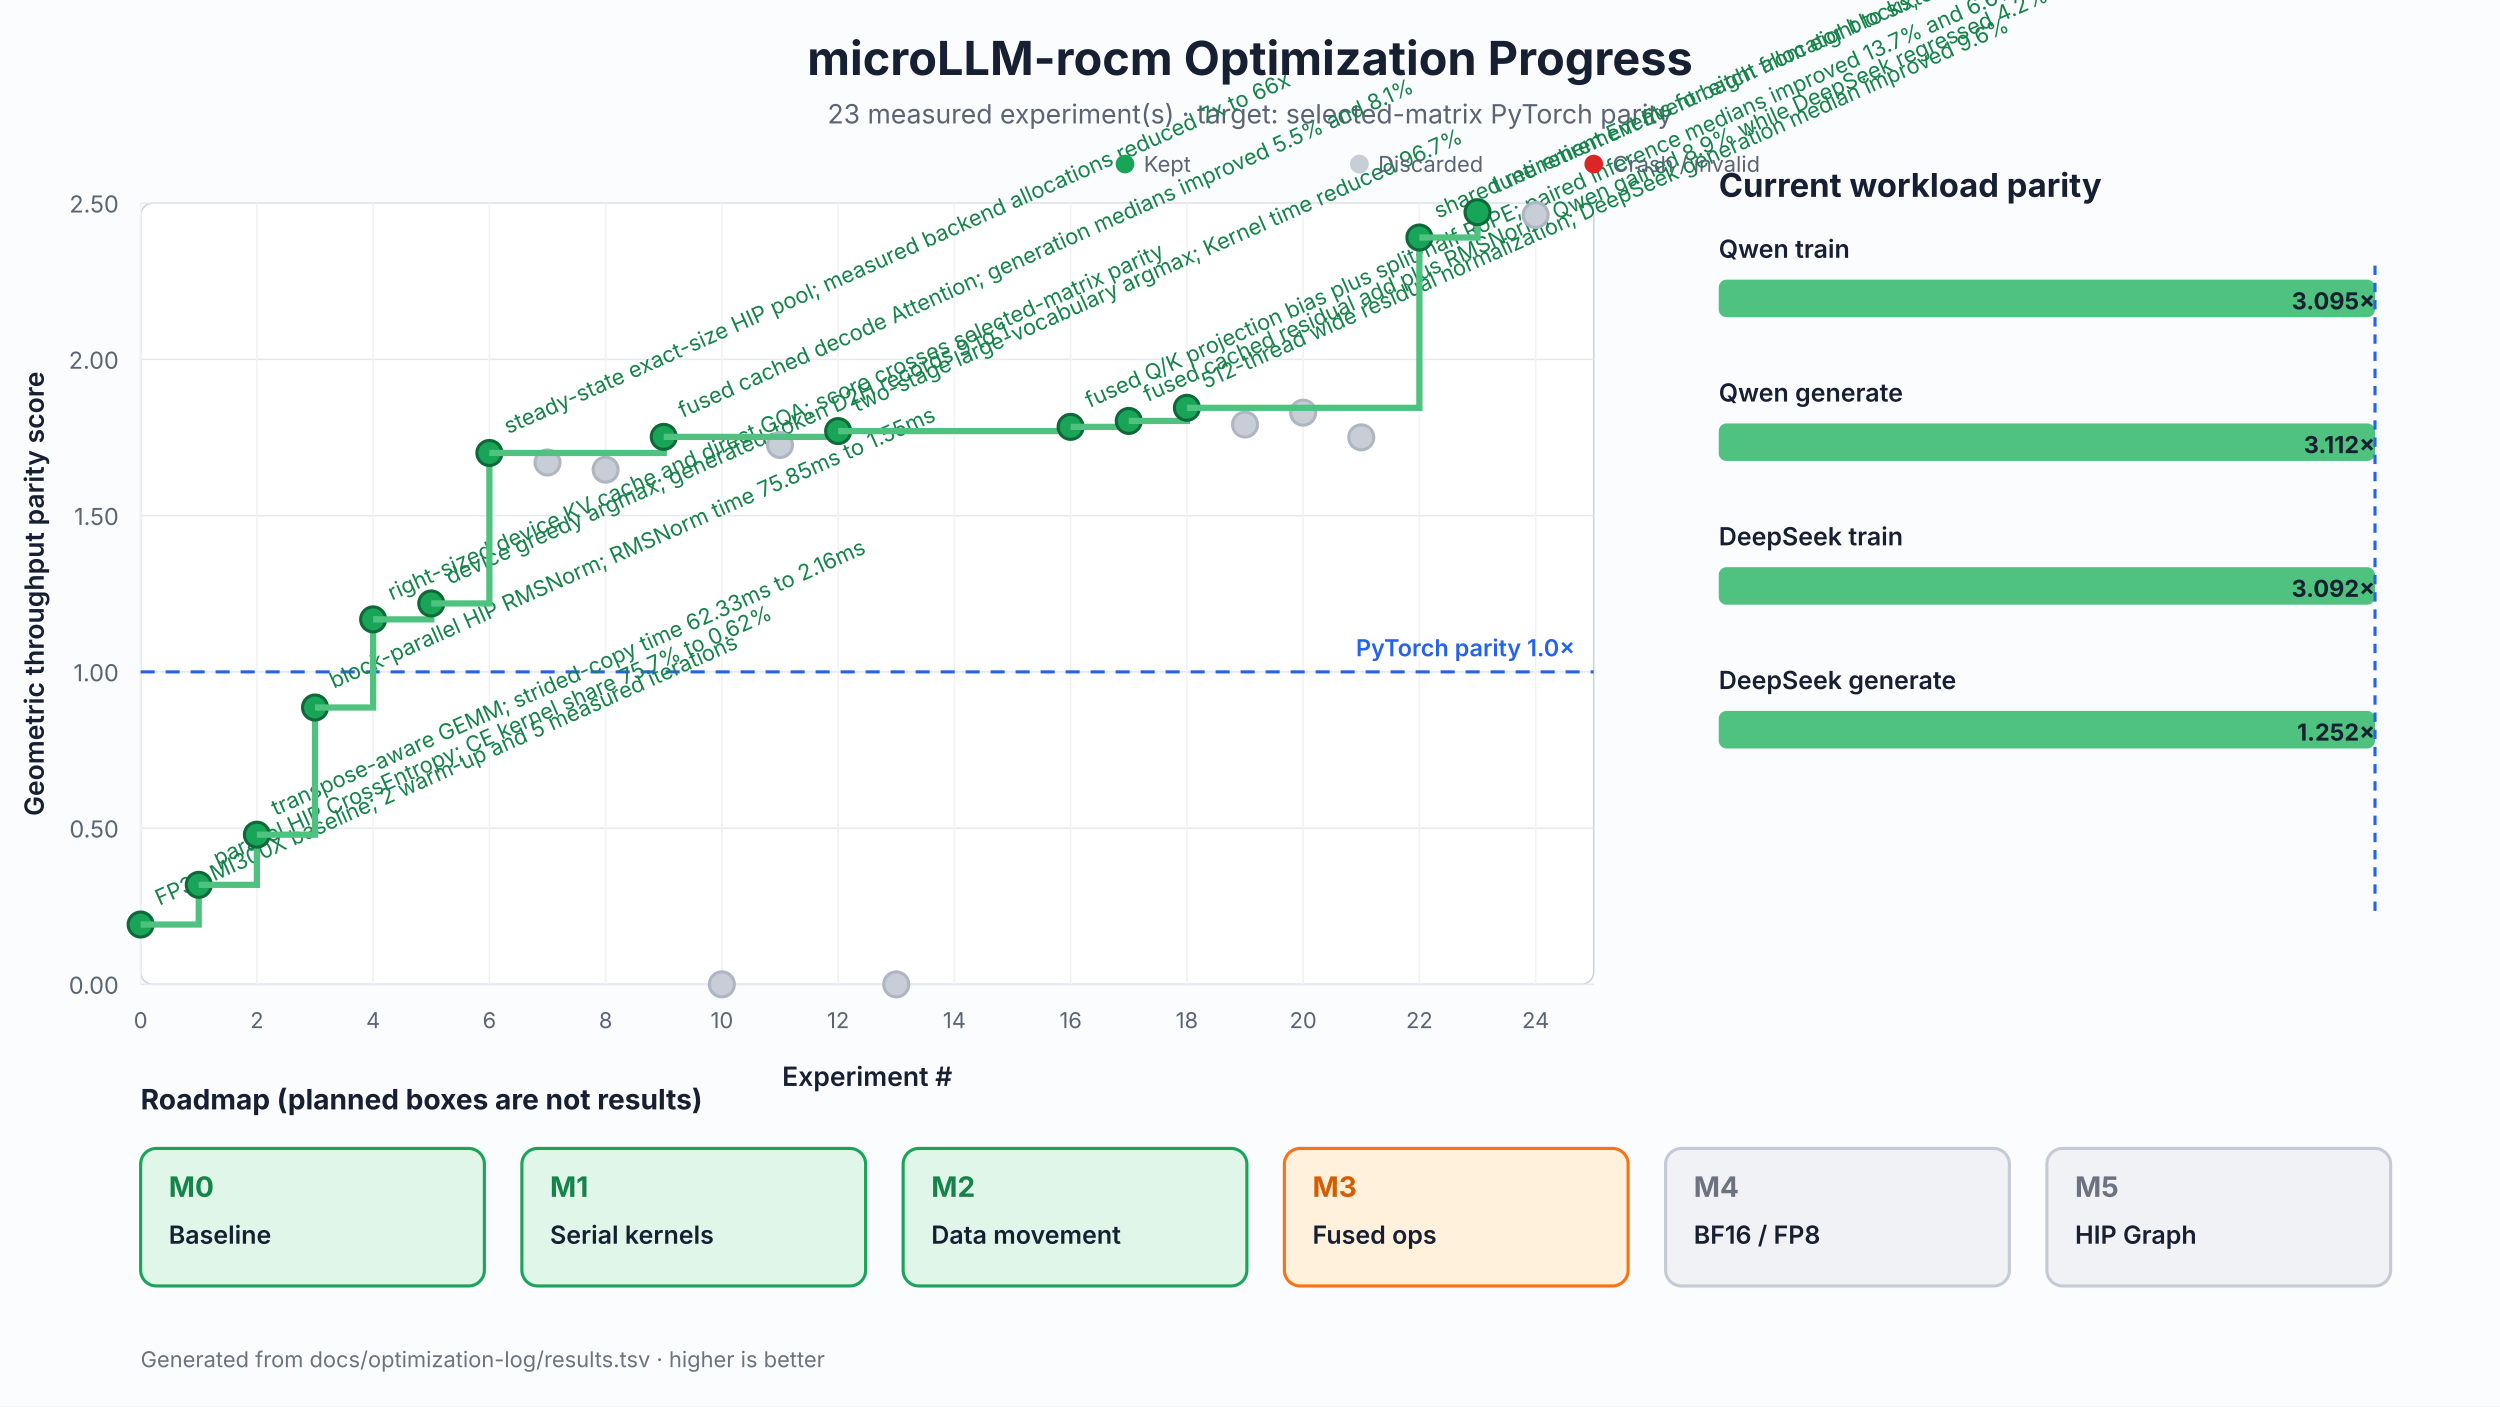
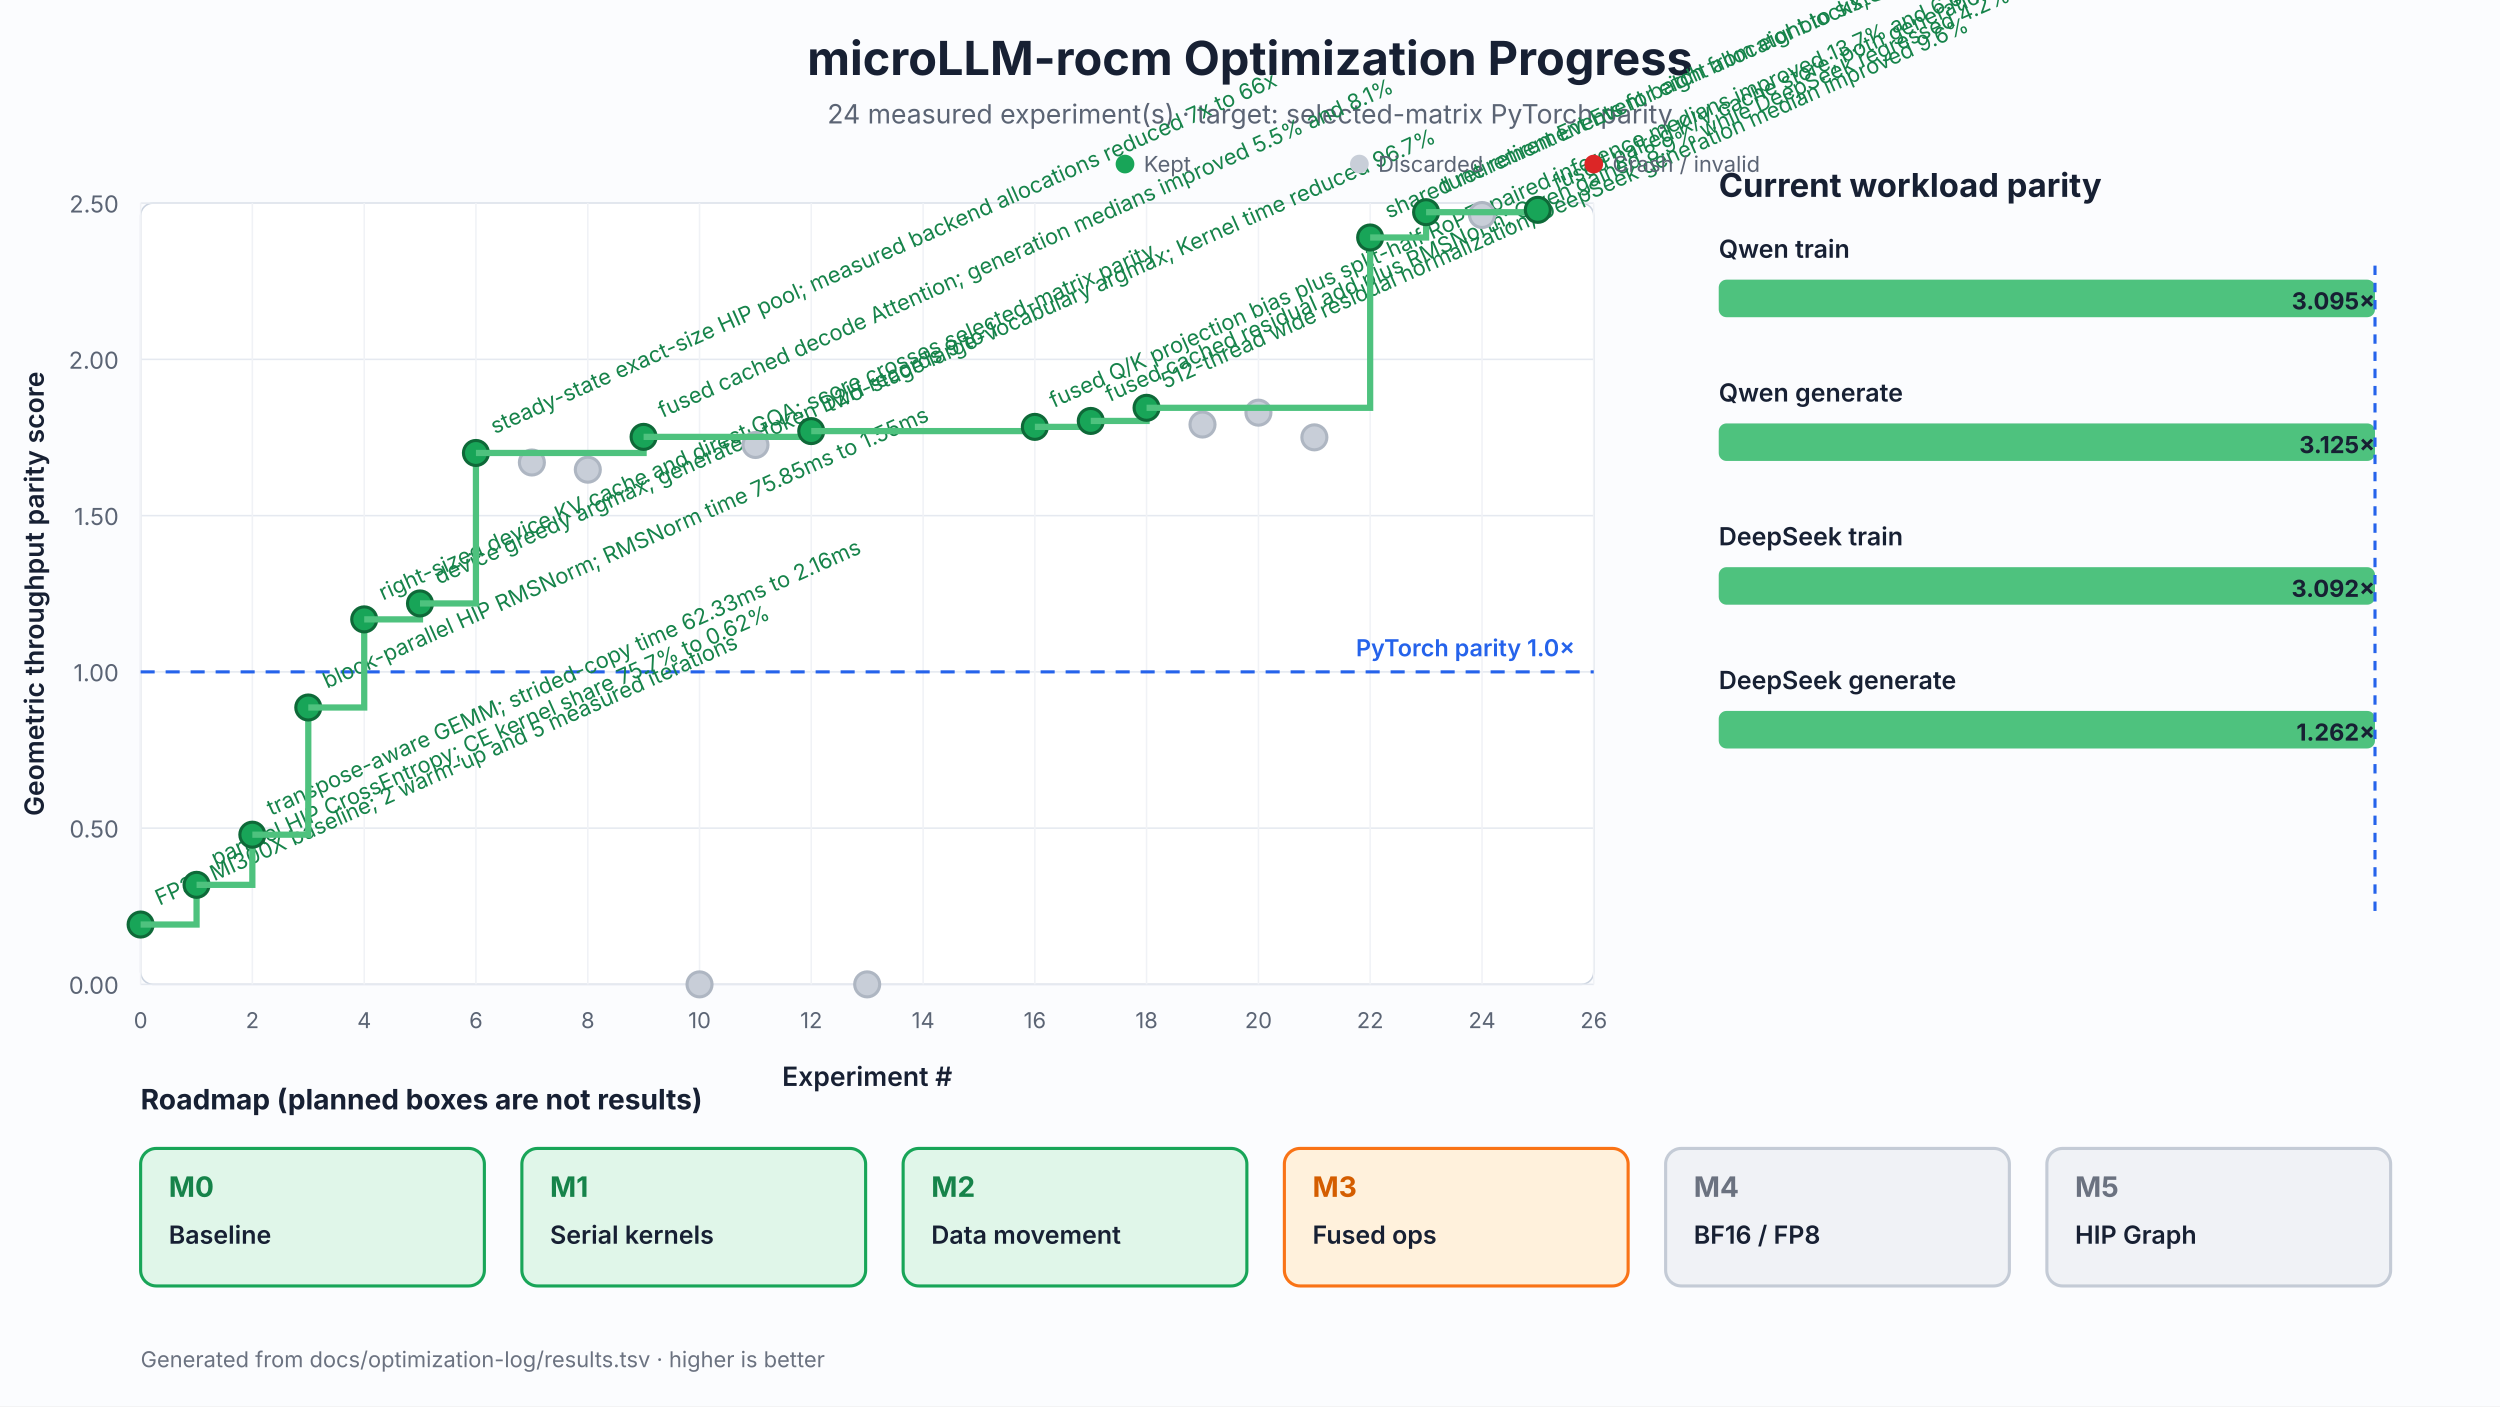
<svg xmlns="http://www.w3.org/2000/svg" width="1600" height="900" viewBox="0 0 1600 900">
  <rect width="100%" height="100%" fill="#fbfcfe" />
  <text x="800.0" y="48.0" font-family="Inter,Arial,sans-serif" font-size="30" fill="#172033" text-anchor="middle" font-weight="700">microLLM-rocm Optimization Progress</text>
-   <text x="800.0" y="79.0" font-family="Inter,Arial,sans-serif" font-size="17" fill="#5b6474" text-anchor="middle" font-weight="400">23 measured experiment(s) · target: selected-matrix PyTorch parity</text>
+   <text x="800.0" y="79.0" font-family="Inter,Arial,sans-serif" font-size="17" fill="#5b6474" text-anchor="middle" font-weight="400">24 measured experiment(s) · target: selected-matrix PyTorch parity</text>
  <rect x="90" y="130" width="930" height="500" fill="#ffffff" stroke="#cbd3df" rx="8" />
  <line x1="90" y1="630.0" x2="1020" y2="630.0" stroke="#e5e9f0" />
  <text x="76.0" y="636.0" font-family="Inter,Arial,sans-serif" font-size="15" fill="#5b6474" text-anchor="end" font-weight="400">0.00</text>
  <line x1="90" y1="530.0" x2="1020" y2="530.0" stroke="#e5e9f0" />
  <text x="76.0" y="536.0" font-family="Inter,Arial,sans-serif" font-size="15" fill="#5b6474" text-anchor="end" font-weight="400">0.50</text>
  <line x1="90" y1="430.0" x2="1020" y2="430.0" stroke="#e5e9f0" />
  <text x="76.0" y="436.0" font-family="Inter,Arial,sans-serif" font-size="15" fill="#5b6474" text-anchor="end" font-weight="400">1.00</text>
  <line x1="90" y1="330.0" x2="1020" y2="330.0" stroke="#e5e9f0" />
  <text x="76.0" y="336.0" font-family="Inter,Arial,sans-serif" font-size="15" fill="#5b6474" text-anchor="end" font-weight="400">1.50</text>
  <line x1="90" y1="230.0" x2="1020" y2="230.0" stroke="#e5e9f0" />
  <text x="76.0" y="236.0" font-family="Inter,Arial,sans-serif" font-size="15" fill="#5b6474" text-anchor="end" font-weight="400">2.00</text>
  <line x1="90" y1="130.0" x2="1020" y2="130.0" stroke="#e5e9f0" />
  <text x="76.0" y="136.0" font-family="Inter,Arial,sans-serif" font-size="15" fill="#5b6474" text-anchor="end" font-weight="400">2.50</text>
  <line x1="90.0" y1="130" x2="90.0" y2="630" stroke="#f0f2f6" />
  <text x="90.0" y="658.0" font-family="Inter,Arial,sans-serif" font-size="14" fill="#5b6474" text-anchor="middle" font-weight="400">0</text>
-   <line x1="164.4" y1="130" x2="164.4" y2="630" stroke="#f0f2f6" />
-   <text x="164.4" y="658.0" font-family="Inter,Arial,sans-serif" font-size="14" fill="#5b6474" text-anchor="middle" font-weight="400">2</text>
-   <line x1="238.8" y1="130" x2="238.8" y2="630" stroke="#f0f2f6" />
-   <text x="238.8" y="658.0" font-family="Inter,Arial,sans-serif" font-size="14" fill="#5b6474" text-anchor="middle" font-weight="400">4</text>
-   <line x1="313.2" y1="130" x2="313.2" y2="630" stroke="#f0f2f6" />
-   <text x="313.2" y="658.0" font-family="Inter,Arial,sans-serif" font-size="14" fill="#5b6474" text-anchor="middle" font-weight="400">6</text>
-   <line x1="387.6" y1="130" x2="387.6" y2="630" stroke="#f0f2f6" />
-   <text x="387.6" y="658.0" font-family="Inter,Arial,sans-serif" font-size="14" fill="#5b6474" text-anchor="middle" font-weight="400">8</text>
-   <line x1="462.0" y1="130" x2="462.0" y2="630" stroke="#f0f2f6" />
-   <text x="462.0" y="658.0" font-family="Inter,Arial,sans-serif" font-size="14" fill="#5b6474" text-anchor="middle" font-weight="400">10</text>
-   <line x1="536.4" y1="130" x2="536.4" y2="630" stroke="#f0f2f6" />
-   <text x="536.4" y="658.0" font-family="Inter,Arial,sans-serif" font-size="14" fill="#5b6474" text-anchor="middle" font-weight="400">12</text>
-   <line x1="610.8" y1="130" x2="610.8" y2="630" stroke="#f0f2f6" />
-   <text x="610.8" y="658.0" font-family="Inter,Arial,sans-serif" font-size="14" fill="#5b6474" text-anchor="middle" font-weight="400">14</text>
-   <line x1="685.2" y1="130" x2="685.2" y2="630" stroke="#f0f2f6" />
-   <text x="685.2" y="658.0" font-family="Inter,Arial,sans-serif" font-size="14" fill="#5b6474" text-anchor="middle" font-weight="400">16</text>
-   <line x1="759.6" y1="130" x2="759.6" y2="630" stroke="#f0f2f6" />
-   <text x="759.6" y="658.0" font-family="Inter,Arial,sans-serif" font-size="14" fill="#5b6474" text-anchor="middle" font-weight="400">18</text>
-   <line x1="834.0" y1="130" x2="834.0" y2="630" stroke="#f0f2f6" />
-   <text x="834.0" y="658.0" font-family="Inter,Arial,sans-serif" font-size="14" fill="#5b6474" text-anchor="middle" font-weight="400">20</text>
-   <line x1="908.4" y1="130" x2="908.4" y2="630" stroke="#f0f2f6" />
-   <text x="908.4" y="658.0" font-family="Inter,Arial,sans-serif" font-size="14" fill="#5b6474" text-anchor="middle" font-weight="400">22</text>
-   <line x1="982.8" y1="130" x2="982.8" y2="630" stroke="#f0f2f6" />
-   <text x="982.8" y="658.0" font-family="Inter,Arial,sans-serif" font-size="14" fill="#5b6474" text-anchor="middle" font-weight="400">24</text>
+   <line x1="161.5" y1="130" x2="161.5" y2="630" stroke="#f0f2f6" />
+   <text x="161.5" y="658.0" font-family="Inter,Arial,sans-serif" font-size="14" fill="#5b6474" text-anchor="middle" font-weight="400">2</text>
+   <line x1="233.1" y1="130" x2="233.1" y2="630" stroke="#f0f2f6" />
+   <text x="233.1" y="658.0" font-family="Inter,Arial,sans-serif" font-size="14" fill="#5b6474" text-anchor="middle" font-weight="400">4</text>
+   <line x1="304.6" y1="130" x2="304.6" y2="630" stroke="#f0f2f6" />
+   <text x="304.6" y="658.0" font-family="Inter,Arial,sans-serif" font-size="14" fill="#5b6474" text-anchor="middle" font-weight="400">6</text>
+   <line x1="376.2" y1="130" x2="376.2" y2="630" stroke="#f0f2f6" />
+   <text x="376.2" y="658.0" font-family="Inter,Arial,sans-serif" font-size="14" fill="#5b6474" text-anchor="middle" font-weight="400">8</text>
+   <line x1="447.7" y1="130" x2="447.7" y2="630" stroke="#f0f2f6" />
+   <text x="447.7" y="658.0" font-family="Inter,Arial,sans-serif" font-size="14" fill="#5b6474" text-anchor="middle" font-weight="400">10</text>
+   <line x1="519.2" y1="130" x2="519.2" y2="630" stroke="#f0f2f6" />
+   <text x="519.2" y="658.0" font-family="Inter,Arial,sans-serif" font-size="14" fill="#5b6474" text-anchor="middle" font-weight="400">12</text>
+   <line x1="590.8" y1="130" x2="590.8" y2="630" stroke="#f0f2f6" />
+   <text x="590.8" y="658.0" font-family="Inter,Arial,sans-serif" font-size="14" fill="#5b6474" text-anchor="middle" font-weight="400">14</text>
+   <line x1="662.3" y1="130" x2="662.3" y2="630" stroke="#f0f2f6" />
+   <text x="662.3" y="658.0" font-family="Inter,Arial,sans-serif" font-size="14" fill="#5b6474" text-anchor="middle" font-weight="400">16</text>
+   <line x1="733.8" y1="130" x2="733.8" y2="630" stroke="#f0f2f6" />
+   <text x="733.8" y="658.0" font-family="Inter,Arial,sans-serif" font-size="14" fill="#5b6474" text-anchor="middle" font-weight="400">18</text>
+   <line x1="805.4" y1="130" x2="805.4" y2="630" stroke="#f0f2f6" />
+   <text x="805.4" y="658.0" font-family="Inter,Arial,sans-serif" font-size="14" fill="#5b6474" text-anchor="middle" font-weight="400">20</text>
+   <line x1="876.9" y1="130" x2="876.9" y2="630" stroke="#f0f2f6" />
+   <text x="876.9" y="658.0" font-family="Inter,Arial,sans-serif" font-size="14" fill="#5b6474" text-anchor="middle" font-weight="400">22</text>
+   <line x1="948.5" y1="130" x2="948.5" y2="630" stroke="#f0f2f6" />
+   <text x="948.5" y="658.0" font-family="Inter,Arial,sans-serif" font-size="14" fill="#5b6474" text-anchor="middle" font-weight="400">24</text>
+   <line x1="1020.0" y1="130" x2="1020.0" y2="630" stroke="#f0f2f6" />
+   <text x="1020.0" y="658.0" font-family="Inter,Arial,sans-serif" font-size="14" fill="#5b6474" text-anchor="middle" font-weight="400">26</text>
  <line x1="90" y1="430.0" x2="1020" y2="430.0" stroke="#2563eb" stroke-width="2" stroke-dasharray="9 7" />
  <text x="1008.0" y="420.0" font-family="Inter,Arial,sans-serif" font-size="15" fill="#2563eb" text-anchor="end" font-weight="600">PyTorch parity 1.0×</text>
  <circle cx="90.0" cy="591.7" r="8" fill="#18a558" stroke="#0e6938" stroke-width="2" />
  <text x="102.0" y="579.7" font-family="Inter,Arial,sans-serif" font-size="14" fill="#16834a" text-anchor="start" font-weight="400" transform="rotate(-24 102.0 579.7)">FP32 MI300X baseline; 2 warm-up and 5 measured iterations</text>
-   <path d="M 90.0 591.7 H 127.2 V 566.3" fill="none" stroke="#4ec27e" stroke-width="4" />
-   <circle cx="127.2" cy="566.3" r="8" fill="#18a558" stroke="#0e6938" stroke-width="2" />
-   <text x="139.2" y="554.3" font-family="Inter,Arial,sans-serif" font-size="14" fill="#16834a" text-anchor="start" font-weight="400" transform="rotate(-24 139.2 554.3)">parallel HIP CrossEntropy; CE kernel share 75.7% to 0.62%</text>
-   <path d="M 127.2 566.3 H 164.4 V 534.2" fill="none" stroke="#4ec27e" stroke-width="4" />
-   <circle cx="164.4" cy="534.2" r="8" fill="#18a558" stroke="#0e6938" stroke-width="2" />
-   <text x="176.4" y="522.2" font-family="Inter,Arial,sans-serif" font-size="14" fill="#16834a" text-anchor="start" font-weight="400" transform="rotate(-24 176.4 522.2)">transpose-aware GEMM; strided-copy time 62.33ms to 2.16ms</text>
-   <path d="M 164.4 534.2 H 201.6 V 452.8" fill="none" stroke="#4ec27e" stroke-width="4" />
-   <circle cx="201.6" cy="452.8" r="8" fill="#18a558" stroke="#0e6938" stroke-width="2" />
-   <text x="213.6" y="440.8" font-family="Inter,Arial,sans-serif" font-size="14" fill="#16834a" text-anchor="start" font-weight="400" transform="rotate(-24 213.6 440.8)">block-parallel HIP RMSNorm; RMSNorm time 75.85ms to 1.55ms</text>
-   <path d="M 201.6 452.8 H 238.8 V 396.4" fill="none" stroke="#4ec27e" stroke-width="4" />
-   <circle cx="238.8" cy="396.4" r="8" fill="#18a558" stroke="#0e6938" stroke-width="2" />
-   <text x="250.8" y="384.4" font-family="Inter,Arial,sans-serif" font-size="14" fill="#16834a" text-anchor="start" font-weight="400" transform="rotate(-24 250.8 384.4)">right-sized device KV cache and direct GQA; score crosses selected-matrix parity</text>
-   <path d="M 238.8 396.4 H 276.0 V 386.2" fill="none" stroke="#4ec27e" stroke-width="4" />
-   <circle cx="276.0" cy="386.2" r="8" fill="#18a558" stroke="#0e6938" stroke-width="2" />
-   <text x="288.0" y="374.2" font-family="Inter,Arial,sans-serif" font-size="14" fill="#16834a" text-anchor="start" font-weight="400" transform="rotate(-24 288.0 374.2)">device greedy argmax; generated-token D2H records 9 to 1</text>
-   <path d="M 276.0 386.2 H 313.2 V 289.9" fill="none" stroke="#4ec27e" stroke-width="4" />
-   <circle cx="313.2" cy="289.9" r="8" fill="#18a558" stroke="#0e6938" stroke-width="2" />
-   <text x="325.2" y="277.9" font-family="Inter,Arial,sans-serif" font-size="14" fill="#16834a" text-anchor="start" font-weight="400" transform="rotate(-24 325.2 277.9)">steady-state exact-size HIP pool; measured backend allocations reduced 7x to 66x</text>
-   <circle cx="350.4" cy="296.0" r="8" fill="#c8ced8" stroke="#aeb6c2" stroke-width="2" />
-   <circle cx="387.6" cy="300.6" r="8" fill="#c8ced8" stroke="#aeb6c2" stroke-width="2" />
-   <path d="M 313.2 289.9 H 424.8 V 279.6" fill="none" stroke="#4ec27e" stroke-width="4" />
-   <circle cx="424.8" cy="279.6" r="8" fill="#18a558" stroke="#0e6938" stroke-width="2" />
-   <text x="436.8" y="267.6" font-family="Inter,Arial,sans-serif" font-size="14" fill="#16834a" text-anchor="start" font-weight="400" transform="rotate(-24 436.8 267.6)">fused cached decode Attention; generation medians improved 5.5% and 8.1%</text>
-   <circle cx="462.0" cy="630.0" r="8" fill="#c8ced8" stroke="#aeb6c2" stroke-width="2" />
-   <circle cx="499.2" cy="284.8" r="8" fill="#c8ced8" stroke="#aeb6c2" stroke-width="2" />
-   <path d="M 424.8 279.6 H 536.4 V 275.9" fill="none" stroke="#4ec27e" stroke-width="4" />
-   <circle cx="536.4" cy="275.9" r="8" fill="#18a558" stroke="#0e6938" stroke-width="2" />
-   <text x="548.4" y="263.9" font-family="Inter,Arial,sans-serif" font-size="14" fill="#16834a" text-anchor="start" font-weight="400" transform="rotate(-24 548.4 263.9)">two-stage large-vocabulary argmax; Kernel time reduced 96.7%</text>
-   <circle cx="573.6" cy="630.0" r="8" fill="#c8ced8" stroke="#aeb6c2" stroke-width="2" />
-   <path d="M 536.4 275.9 H 685.2 V 273.2" fill="none" stroke="#4ec27e" stroke-width="4" />
-   <circle cx="685.2" cy="273.2" r="8" fill="#18a558" stroke="#0e6938" stroke-width="2" />
-   <text x="697.2" y="261.2" font-family="Inter,Arial,sans-serif" font-size="14" fill="#16834a" text-anchor="start" font-weight="400" transform="rotate(-24 697.2 261.2)">fused Q/K projection bias plus split-half RoPE; paired inference medians improved 13.7% and 6.6%</text>
-   <path d="M 685.2 273.2 H 722.4 V 269.4" fill="none" stroke="#4ec27e" stroke-width="4" />
-   <circle cx="722.4" cy="269.4" r="8" fill="#18a558" stroke="#0e6938" stroke-width="2" />
-   <text x="734.4" y="257.4" font-family="Inter,Arial,sans-serif" font-size="14" fill="#16834a" text-anchor="start" font-weight="400" transform="rotate(-24 734.4 257.4)">fused cached residual add plus RMSNorm; Qwen gained 8.9% while DeepSeek regressed 4.2%</text>
-   <path d="M 722.4 269.4 H 759.6 V 261.0" fill="none" stroke="#4ec27e" stroke-width="4" />
-   <circle cx="759.6" cy="261.0" r="8" fill="#18a558" stroke="#0e6938" stroke-width="2" />
-   <text x="771.6" y="249.0" font-family="Inter,Arial,sans-serif" font-size="14" fill="#16834a" text-anchor="start" font-weight="400" transform="rotate(-24 771.6 249.0)">512-thread wide residual normalization; DeepSeek generation median improved 9.6%</text>
-   <circle cx="796.8" cy="271.7" r="8" fill="#c8ced8" stroke="#aeb6c2" stroke-width="2" />
-   <circle cx="834.0" cy="264.1" r="8" fill="#c8ced8" stroke="#aeb6c2" stroke-width="2" />
-   <circle cx="871.2" cy="279.9" r="8" fill="#c8ced8" stroke="#aeb6c2" stroke-width="2" />
-   <path d="M 759.6 261.0 H 908.4 V 152.0" fill="none" stroke="#4ec27e" stroke-width="4" />
-   <circle cx="908.4" cy="152.0" r="8" fill="#18a558" stroke="#0e6938" stroke-width="2" />
-   <text x="920.4" y="140.0" font-family="Inter,Arial,sans-serif" font-size="14" fill="#16834a" text-anchor="start" font-weight="400" transform="rotate(-24 920.4 140.0)">shared retirement Events for eight allocator blocks; all four workload medians improved</text>
-   <path d="M 908.4 152.0 H 945.6 V 135.8" fill="none" stroke="#4ec27e" stroke-width="4" />
-   <circle cx="945.6" cy="135.8" r="8" fill="#18a558" stroke="#0e6938" stroke-width="2" />
-   <text x="957.6" y="123.8" font-family="Inter,Arial,sans-serif" font-size="14" fill="#16834a" text-anchor="start" font-weight="400" transform="rotate(-24 957.6 123.8)">tune retirement Event batch from eight to sixteen blocks; score improved 3.4%</text>
-   <circle cx="982.8" cy="137.6" r="8" fill="#c8ced8" stroke="#aeb6c2" stroke-width="2" />
+   <path d="M 90.0 591.7 H 125.8 V 566.3" fill="none" stroke="#4ec27e" stroke-width="4" />
+   <circle cx="125.8" cy="566.3" r="8" fill="#18a558" stroke="#0e6938" stroke-width="2" />
+   <text x="137.8" y="554.3" font-family="Inter,Arial,sans-serif" font-size="14" fill="#16834a" text-anchor="start" font-weight="400" transform="rotate(-24 137.8 554.3)">parallel HIP CrossEntropy; CE kernel share 75.7% to 0.62%</text>
+   <path d="M 125.8 566.3 H 161.5 V 534.2" fill="none" stroke="#4ec27e" stroke-width="4" />
+   <circle cx="161.5" cy="534.2" r="8" fill="#18a558" stroke="#0e6938" stroke-width="2" />
+   <text x="173.5" y="522.2" font-family="Inter,Arial,sans-serif" font-size="14" fill="#16834a" text-anchor="start" font-weight="400" transform="rotate(-24 173.5 522.2)">transpose-aware GEMM; strided-copy time 62.33ms to 2.16ms</text>
+   <path d="M 161.5 534.2 H 197.3 V 452.8" fill="none" stroke="#4ec27e" stroke-width="4" />
+   <circle cx="197.3" cy="452.8" r="8" fill="#18a558" stroke="#0e6938" stroke-width="2" />
+   <text x="209.3" y="440.8" font-family="Inter,Arial,sans-serif" font-size="14" fill="#16834a" text-anchor="start" font-weight="400" transform="rotate(-24 209.3 440.8)">block-parallel HIP RMSNorm; RMSNorm time 75.85ms to 1.55ms</text>
+   <path d="M 197.3 452.8 H 233.1 V 396.4" fill="none" stroke="#4ec27e" stroke-width="4" />
+   <circle cx="233.1" cy="396.4" r="8" fill="#18a558" stroke="#0e6938" stroke-width="2" />
+   <text x="245.1" y="384.4" font-family="Inter,Arial,sans-serif" font-size="14" fill="#16834a" text-anchor="start" font-weight="400" transform="rotate(-24 245.1 384.4)">right-sized device KV cache and direct GQA; score crosses selected-matrix parity</text>
+   <path d="M 233.1 396.4 H 268.8 V 386.2" fill="none" stroke="#4ec27e" stroke-width="4" />
+   <circle cx="268.8" cy="386.2" r="8" fill="#18a558" stroke="#0e6938" stroke-width="2" />
+   <text x="280.8" y="374.2" font-family="Inter,Arial,sans-serif" font-size="14" fill="#16834a" text-anchor="start" font-weight="400" transform="rotate(-24 280.8 374.2)">device greedy argmax; generated-token D2H records 9 to 1</text>
+   <path d="M 268.8 386.2 H 304.6 V 289.9" fill="none" stroke="#4ec27e" stroke-width="4" />
+   <circle cx="304.6" cy="289.9" r="8" fill="#18a558" stroke="#0e6938" stroke-width="2" />
+   <text x="316.6" y="277.9" font-family="Inter,Arial,sans-serif" font-size="14" fill="#16834a" text-anchor="start" font-weight="400" transform="rotate(-24 316.6 277.9)">steady-state exact-size HIP pool; measured backend allocations reduced 7x to 66x</text>
+   <circle cx="340.4" cy="296.0" r="8" fill="#c8ced8" stroke="#aeb6c2" stroke-width="2" />
+   <circle cx="376.2" cy="300.6" r="8" fill="#c8ced8" stroke="#aeb6c2" stroke-width="2" />
+   <path d="M 304.6 289.9 H 411.9 V 279.6" fill="none" stroke="#4ec27e" stroke-width="4" />
+   <circle cx="411.9" cy="279.6" r="8" fill="#18a558" stroke="#0e6938" stroke-width="2" />
+   <text x="423.9" y="267.6" font-family="Inter,Arial,sans-serif" font-size="14" fill="#16834a" text-anchor="start" font-weight="400" transform="rotate(-24 423.9 267.6)">fused cached decode Attention; generation medians improved 5.5% and 8.1%</text>
+   <circle cx="447.7" cy="630.0" r="8" fill="#c8ced8" stroke="#aeb6c2" stroke-width="2" />
+   <circle cx="483.5" cy="284.8" r="8" fill="#c8ced8" stroke="#aeb6c2" stroke-width="2" />
+   <path d="M 411.9 279.6 H 519.2 V 275.9" fill="none" stroke="#4ec27e" stroke-width="4" />
+   <circle cx="519.2" cy="275.9" r="8" fill="#18a558" stroke="#0e6938" stroke-width="2" />
+   <text x="531.2" y="263.9" font-family="Inter,Arial,sans-serif" font-size="14" fill="#16834a" text-anchor="start" font-weight="400" transform="rotate(-24 531.2 263.9)">two-stage large-vocabulary argmax; Kernel time reduced 96.7%</text>
+   <circle cx="555.0" cy="630.0" r="8" fill="#c8ced8" stroke="#aeb6c2" stroke-width="2" />
+   <path d="M 519.2 275.9 H 662.3 V 273.2" fill="none" stroke="#4ec27e" stroke-width="4" />
+   <circle cx="662.3" cy="273.2" r="8" fill="#18a558" stroke="#0e6938" stroke-width="2" />
+   <text x="674.3" y="261.2" font-family="Inter,Arial,sans-serif" font-size="14" fill="#16834a" text-anchor="start" font-weight="400" transform="rotate(-24 674.3 261.2)">fused Q/K projection bias plus split-half RoPE; paired inference medians improved 13.7% and 6.6%</text>
+   <path d="M 662.3 273.2 H 698.1 V 269.4" fill="none" stroke="#4ec27e" stroke-width="4" />
+   <circle cx="698.1" cy="269.4" r="8" fill="#18a558" stroke="#0e6938" stroke-width="2" />
+   <text x="710.1" y="257.4" font-family="Inter,Arial,sans-serif" font-size="14" fill="#16834a" text-anchor="start" font-weight="400" transform="rotate(-24 710.1 257.4)">fused cached residual add plus RMSNorm; Qwen gained 8.9% while DeepSeek regressed 4.2%</text>
+   <path d="M 698.1 269.4 H 733.8 V 261.0" fill="none" stroke="#4ec27e" stroke-width="4" />
+   <circle cx="733.8" cy="261.0" r="8" fill="#18a558" stroke="#0e6938" stroke-width="2" />
+   <text x="745.8" y="249.0" font-family="Inter,Arial,sans-serif" font-size="14" fill="#16834a" text-anchor="start" font-weight="400" transform="rotate(-24 745.8 249.0)">512-thread wide residual normalization; DeepSeek generation median improved 9.6%</text>
+   <circle cx="769.6" cy="271.7" r="8" fill="#c8ced8" stroke="#aeb6c2" stroke-width="2" />
+   <circle cx="805.4" cy="264.1" r="8" fill="#c8ced8" stroke="#aeb6c2" stroke-width="2" />
+   <circle cx="841.2" cy="279.9" r="8" fill="#c8ced8" stroke="#aeb6c2" stroke-width="2" />
+   <path d="M 733.8 261.0 H 876.9 V 152.0" fill="none" stroke="#4ec27e" stroke-width="4" />
+   <circle cx="876.9" cy="152.0" r="8" fill="#18a558" stroke="#0e6938" stroke-width="2" />
+   <text x="888.9" y="140.0" font-family="Inter,Arial,sans-serif" font-size="14" fill="#16834a" text-anchor="start" font-weight="400" transform="rotate(-24 888.9 140.0)">shared retirement Events for eight allocator blocks; all four workload medians improved</text>
+   <path d="M 876.9 152.0 H 912.7 V 135.8" fill="none" stroke="#4ec27e" stroke-width="4" />
+   <circle cx="912.7" cy="135.8" r="8" fill="#18a558" stroke="#0e6938" stroke-width="2" />
+   <text x="924.7" y="123.8" font-family="Inter,Arial,sans-serif" font-size="14" fill="#16834a" text-anchor="start" font-weight="400" transform="rotate(-24 924.7 123.8)">tune retirement Event batch from eight to sixteen blocks; score improved 3.4%</text>
+   <circle cx="948.5" cy="137.6" r="8" fill="#c8ced8" stroke="#aeb6c2" stroke-width="2" />
+   <path d="M 912.7 135.8 H 984.2 V 134.3" fill="none" stroke="#4ec27e" stroke-width="4" />
+   <circle cx="984.2" cy="134.3" r="8" fill="#18a558" stroke="#0e6938" stroke-width="2" />
+   <text x="996.2" y="122.3" font-family="Inter,Arial,sans-serif" font-size="14" fill="#16834a" text-anchor="start" font-weight="400" transform="rotate(-24 996.2 122.3)">fused paired K/V cache store; both generation medians improved slightly</text>
  <text x="555.0" y="695.0" font-family="Inter,Arial,sans-serif" font-size="17" fill="#172033" text-anchor="middle" font-weight="600">Experiment #</text>
  <text x="28.0" y="380.0" font-family="Inter,Arial,sans-serif" font-size="17" fill="#172033" text-anchor="middle" font-weight="600" transform="rotate(-90 28.0 380.0)">Geometric throughput parity score</text>
  <circle cx="720" cy="105" r="6" fill="#18a558" />
  <text x="732.0" y="110.0" font-family="Inter,Arial,sans-serif" font-size="14" fill="#5b6474" text-anchor="start" font-weight="400">Kept</text>
  <circle cx="870" cy="105" r="6" fill="#c8ced8" />
  <text x="882.0" y="110.0" font-family="Inter,Arial,sans-serif" font-size="14" fill="#5b6474" text-anchor="start" font-weight="400">Discarded</text>
  <circle cx="1020" cy="105" r="6" fill="#dc2626" />
  <text x="1032.0" y="110.0" font-family="Inter,Arial,sans-serif" font-size="14" fill="#5b6474" text-anchor="start" font-weight="400">Crash / invalid</text>
  <text x="1100.0" y="126.0" font-family="Inter,Arial,sans-serif" font-size="21" fill="#172033" text-anchor="start" font-weight="700">Current workload parity</text>
  <text x="1100.0" y="165.0" font-family="Inter,Arial,sans-serif" font-size="16" fill="#172033" text-anchor="start" font-weight="600">Qwen train</text>
  <rect x="1100" y="179" width="420" height="24" rx="5" fill="#e7ebf1" />
  <rect x="1100" y="179" width="420.0" height="24" rx="5" fill="#4ec27e" />
  <text x="1520.0" y="198.0" font-family="Inter,Arial,sans-serif" font-size="15" fill="#172033" text-anchor="end" font-weight="700">3.095×</text>
  <text x="1100.0" y="257.0" font-family="Inter,Arial,sans-serif" font-size="16" fill="#172033" text-anchor="start" font-weight="600">Qwen generate</text>
  <rect x="1100" y="271" width="420" height="24" rx="5" fill="#e7ebf1" />
  <rect x="1100" y="271" width="420.0" height="24" rx="5" fill="#4ec27e" />
-   <text x="1520.0" y="290.0" font-family="Inter,Arial,sans-serif" font-size="15" fill="#172033" text-anchor="end" font-weight="700">3.112×</text>
+   <text x="1520.0" y="290.0" font-family="Inter,Arial,sans-serif" font-size="15" fill="#172033" text-anchor="end" font-weight="700">3.125×</text>
  <text x="1100.0" y="349.0" font-family="Inter,Arial,sans-serif" font-size="16" fill="#172033" text-anchor="start" font-weight="600">DeepSeek train</text>
  <rect x="1100" y="363" width="420" height="24" rx="5" fill="#e7ebf1" />
  <rect x="1100" y="363" width="420.0" height="24" rx="5" fill="#4ec27e" />
  <text x="1520.0" y="382.0" font-family="Inter,Arial,sans-serif" font-size="15" fill="#172033" text-anchor="end" font-weight="700">3.092×</text>
  <text x="1100.0" y="441.0" font-family="Inter,Arial,sans-serif" font-size="16" fill="#172033" text-anchor="start" font-weight="600">DeepSeek generate</text>
  <rect x="1100" y="455" width="420" height="24" rx="5" fill="#e7ebf1" />
  <rect x="1100" y="455" width="420.0" height="24" rx="5" fill="#4ec27e" />
-   <text x="1520.0" y="474.0" font-family="Inter,Arial,sans-serif" font-size="15" fill="#172033" text-anchor="end" font-weight="700">1.252×</text>
+   <text x="1520.0" y="474.0" font-family="Inter,Arial,sans-serif" font-size="15" fill="#172033" text-anchor="end" font-weight="700">1.262×</text>
  <line x1="1520" y1="170" x2="1520" y2="585" stroke="#2563eb" stroke-width="2" stroke-dasharray="6 5" />
  <text x="90.0" y="710.0" font-family="Inter,Arial,sans-serif" font-size="18" fill="#172033" text-anchor="start" font-weight="700">Roadmap (planned boxes are not results)</text>
  <rect x="90" y="735" width="220" height="88" rx="10" fill="#e0f6e9" stroke="#18a558" stroke-width="2" />
  <text x="108.0" y="766.0" font-family="Inter,Arial,sans-serif" font-size="18" fill="#16834a" text-anchor="start" font-weight="700">M0</text>
  <text x="108.0" y="796.0" font-family="Inter,Arial,sans-serif" font-size="16" fill="#172033" text-anchor="start" font-weight="600">Baseline</text>
  <rect x="334" y="735" width="220" height="88" rx="10" fill="#e0f6e9" stroke="#18a558" stroke-width="2" />
  <text x="352.0" y="766.0" font-family="Inter,Arial,sans-serif" font-size="18" fill="#16834a" text-anchor="start" font-weight="700">M1</text>
  <text x="352.0" y="796.0" font-family="Inter,Arial,sans-serif" font-size="16" fill="#172033" text-anchor="start" font-weight="600">Serial kernels</text>
  <rect x="578" y="735" width="220" height="88" rx="10" fill="#e0f6e9" stroke="#18a558" stroke-width="2" />
  <text x="596.0" y="766.0" font-family="Inter,Arial,sans-serif" font-size="18" fill="#16834a" text-anchor="start" font-weight="700">M2</text>
  <text x="596.0" y="796.0" font-family="Inter,Arial,sans-serif" font-size="16" fill="#172033" text-anchor="start" font-weight="600">Data movement</text>
  <rect x="822" y="735" width="220" height="88" rx="10" fill="#fff1dc" stroke="#f97316" stroke-width="2" />
  <text x="840.0" y="766.0" font-family="Inter,Arial,sans-serif" font-size="18" fill="#d45d00" text-anchor="start" font-weight="700">M3</text>
  <text x="840.0" y="796.0" font-family="Inter,Arial,sans-serif" font-size="16" fill="#172033" text-anchor="start" font-weight="600">Fused ops</text>
  <rect x="1066" y="735" width="220" height="88" rx="10" fill="#f0f2f6" stroke="#c4cbd6" stroke-width="2" />
  <text x="1084.0" y="766.0" font-family="Inter,Arial,sans-serif" font-size="18" fill="#6b7280" text-anchor="start" font-weight="700">M4</text>
  <text x="1084.0" y="796.0" font-family="Inter,Arial,sans-serif" font-size="16" fill="#172033" text-anchor="start" font-weight="600">BF16 / FP8</text>
  <rect x="1310" y="735" width="220" height="88" rx="10" fill="#f0f2f6" stroke="#c4cbd6" stroke-width="2" />
  <text x="1328.0" y="766.0" font-family="Inter,Arial,sans-serif" font-size="18" fill="#6b7280" text-anchor="start" font-weight="700">M5</text>
  <text x="1328.0" y="796.0" font-family="Inter,Arial,sans-serif" font-size="16" fill="#172033" text-anchor="start" font-weight="600">HIP Graph</text>
  <text x="90.0" y="875.0" font-family="Inter,Arial,sans-serif" font-size="14" fill="#6b7280" text-anchor="start" font-weight="400">Generated from docs/optimization-log/results.tsv · higher is better</text>
</svg>
